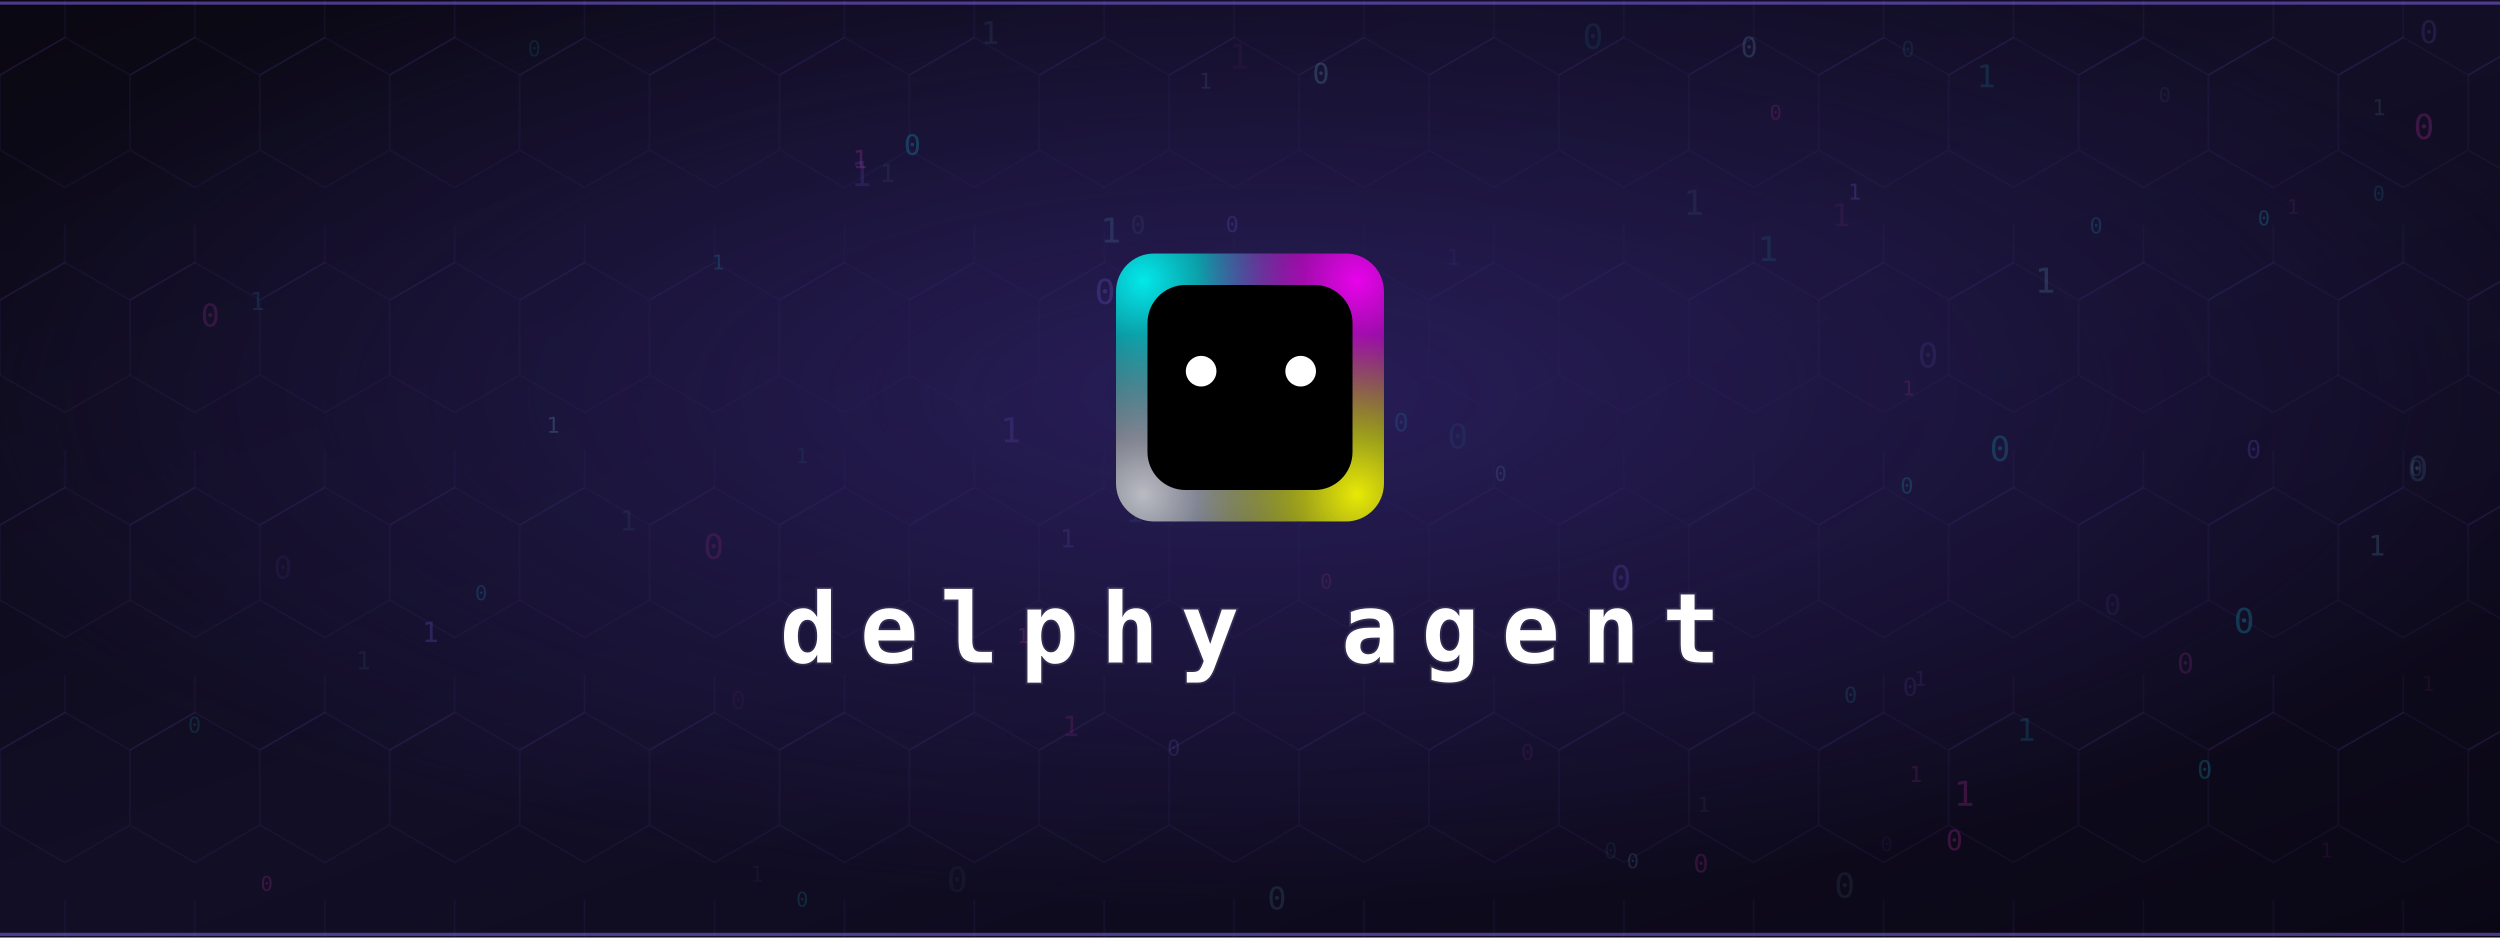
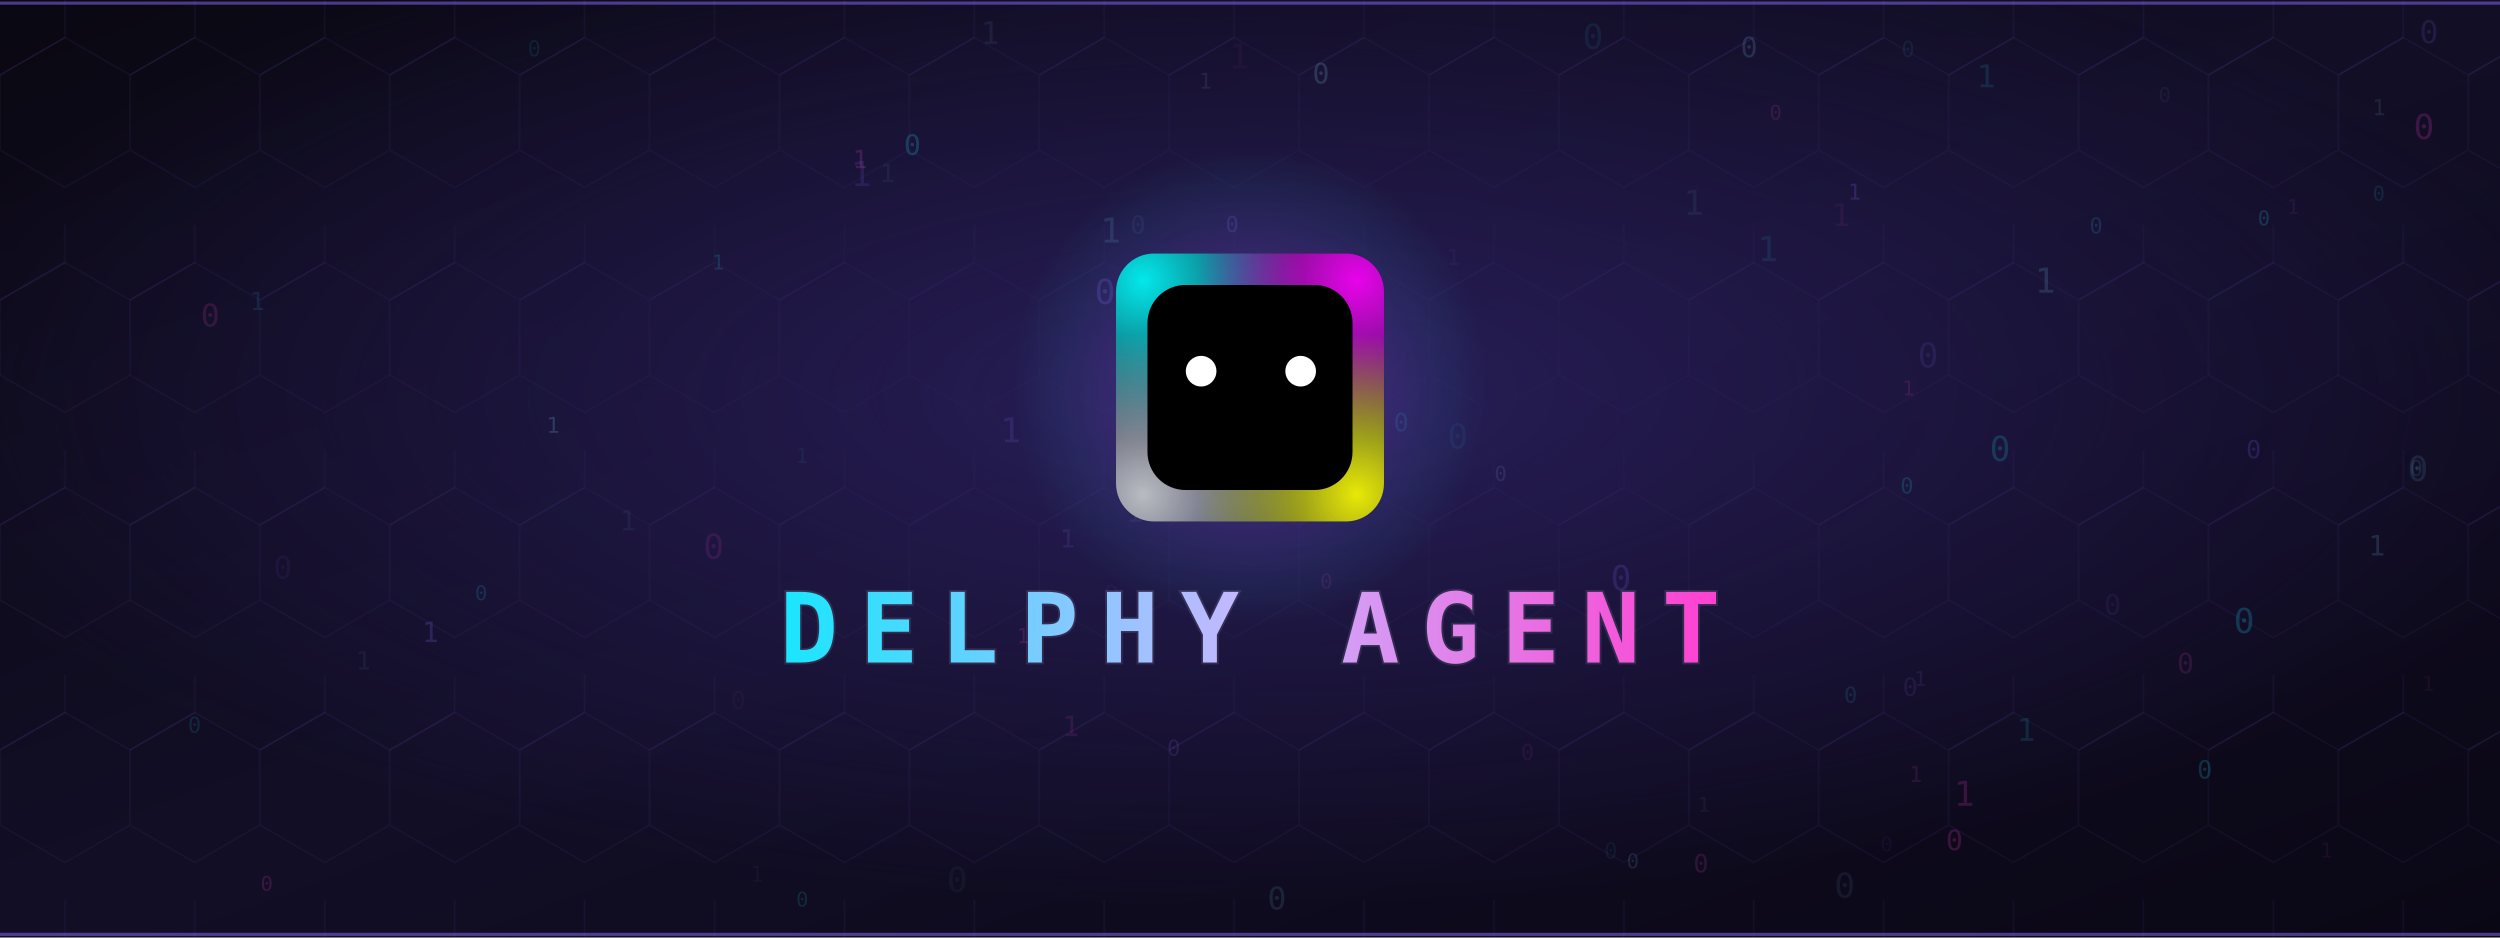
<svg xmlns="http://www.w3.org/2000/svg" width="1600" height="600" viewBox="0 0 1600 600" font-family="ui-monospace, SFMono-Regular, Menlo, Consolas, monospace">
  <defs>
    <linearGradient id="bg" x1="0" y1="0" x2="1" y2="1">
      <stop offset="0" stop-color="#0a0812" />
      <stop offset="0.5" stop-color="#120e26" />
      <stop offset="1" stop-color="#0a0715" />
    </linearGradient>
    <radialGradient id="centerGlow" cx="0.5" cy="0.42" r="0.55">
      <stop offset="0" stop-color="#2a1f5e" stop-opacity="0.9" />
      <stop offset="1" stop-color="#2a1f5e" stop-opacity="0" />
    </radialGradient>
    <radialGradient id="logoGlow" cx="0.5" cy="0.5" r="0.5">
      <stop offset="0" stop-color="#19e6ff" stop-opacity="0.32" />
      <stop offset="0.6" stop-color="#8b6bff" stop-opacity="0.15" />
      <stop offset="1" stop-color="#19e6ff" stop-opacity="0" />
    </radialGradient>
    <linearGradient id="wm" x1="0" y1="0" x2="1" y2="0">
      <stop offset="0" stop-color="#19e6ff" />
      <stop offset="0.5" stop-color="#c9b6ff" />
      <stop offset="1" stop-color="#ff3fd0" />
    </linearGradient>
    <radialGradient id="lg-cyan" cx="0.1" cy="0.1" r="0.6">
      <stop offset="0" stop-color="#00ffff" stop-opacity="0.9" />
      <stop offset="1" stop-color="#00ffff" stop-opacity="0" />
    </radialGradient>
    <radialGradient id="lg-mag" cx="0.9" cy="0.1" r="0.6">
      <stop offset="0" stop-color="#ff00ff" stop-opacity="0.9" />
      <stop offset="1" stop-color="#ff00ff" stop-opacity="0" />
    </radialGradient>
    <radialGradient id="lg-wht" cx="0.1" cy="0.9" r="0.6">
      <stop offset="0" stop-color="#ffffff" stop-opacity="0.7" />
      <stop offset="1" stop-color="#ffffff" stop-opacity="0" />
    </radialGradient>
    <radialGradient id="lg-yel" cx="0.9" cy="0.9" r="0.6">
      <stop offset="0" stop-color="#ffff00" stop-opacity="0.9" />
      <stop offset="1" stop-color="#ffff00" stop-opacity="0" />
    </radialGradient>
    <linearGradient id="lg-base" x1="0" y1="0" x2="1" y2="1">
      <stop offset="0" stop-color="#1a1a2e" />
      <stop offset="1" stop-color="#16213e" />
    </linearGradient>
    <pattern id="hex" width="83.14" height="144.00" patternUnits="userSpaceOnUse">
      <path d="M0.00,-48.00 L41.57,-24.00 L41.57,24.00 L0.00,48.00 L-41.57,24.00 L-41.57,-24.00 Z" fill="none" stroke="#8b6bff" stroke-width="1" opacity="0.07" />
      <path d="M41.57,24.00 L83.14,48.00 L83.14,96.00 L41.57,120.00 L0.00,96.00 L0.00,48.00 Z" fill="none" stroke="#8b6bff" stroke-width="1" opacity="0.07" />
    </pattern>
  </defs>
  <rect width="1600" height="600" fill="url(#bg)" />
  <rect width="1600" height="600" fill="url(#hex)" />
  <rect width="1600" height="600" fill="url(#centerGlow)" />
  <text x="270.0" y="410.9" font-size="18" fill="#8b6bff" opacity="0.2">1</text>
  <text x="1518.5" y="128.4" font-size="13" fill="#19e6ff" opacity="0.11">0</text>
  <text x="120.3" y="468.9" font-size="14" fill="#19e6ff" opacity="0.12">0</text>
  <text x="1217.4" y="253.0" font-size="13" fill="#ff3fd0" opacity="0.13">1</text>
  <text x="1026.7" y="549.4" font-size="14" fill="#19e6ff" opacity="0.07">0</text>
  <text x="720.7" y="334.0" font-size="18" fill="#7fd8ff" opacity="0.07">1</text>
  <text x="747.0" y="483.6" font-size="14" fill="#8b6bff" opacity="0.15">0</text>
  <text x="1041.1" y="555.7" font-size="13" fill="#7fd8ff" opacity="0.13">0</text>
  <text x="545.7" y="107.6" font-size="16" fill="#ff3fd0" opacity="0.19">1</text>
  <text x="509.3" y="296.3" font-size="13" fill="#19e6ff" opacity="0.07">1</text>
  <text x="1548.5" y="27.6" font-size="20" fill="#8b6bff" opacity="0.14">0</text>
  <text x="1544.7" y="88.9" font-size="22" fill="#ff3fd0" opacity="0.18">0</text>
  <text x="1203.5" y="544.8" font-size="13" fill="#8b6bff" opacity="0.06">0</text>
  <text x="1227.3" y="235.2" font-size="22" fill="#8b6bff" opacity="0.11">0</text>
  <text x="1515.7" y="355.5" font-size="18" fill="#7fd8ff" opacity="0.15">1</text>
  <text x="396.5" y="339.5" font-size="18" fill="#7fd8ff" opacity="0.06">1</text>
  <text x="1346.6" y="393.4" font-size="18" fill="#8b6bff" opacity="0.08">0<animate attributeName="opacity" values="0.08;0.32;0.08" dur="3.5s" begin="3.6s" repeatCount="indefinite" />
  </text>
  <text x="1550.1" y="442.2" font-size="13" fill="#ff3fd0" opacity="0.07">1</text>
  <text x="1437.5" y="293.3" font-size="16" fill="#8b6bff" opacity="0.18">0</text>
  <text x="678.4" y="350.3" font-size="16" fill="#8b6bff" opacity="0.13">1<animate attributeName="opacity" values="0.13;0.37;0.13" dur="4.8s" begin="0.0s" repeatCount="indefinite" />
  </text>
  <text x="1083.8" y="558.3" font-size="16" fill="#ff3fd0" opacity="0.15">0</text>
  <text x="925.9" y="169.5" font-size="14" fill="#8b6bff" opacity="0.07">1</text>
  <text x="304.0" y="384.1" font-size="13" fill="#19e6ff" opacity="0.15">0<animate attributeName="opacity" values="0.15;0.39;0.15" dur="4.1s" begin="1.3s" repeatCount="indefinite" />
  </text>
  <text x="784.4" y="148.5" font-size="14" fill="#8b6bff" opacity="0.18">0<animate attributeName="opacity" values="0.18;0.42;0.18" dur="4.7s" begin="3.0s" repeatCount="indefinite" />
  </text>
  <text x="956.5" y="307.7" font-size="13" fill="#7fd8ff" opacity="0.12">0<animate attributeName="opacity" values="0.12;0.36;0.12" dur="4.7s" begin="0.7s" repeatCount="indefinite" />
  </text>
  <text x="1124.8" y="167.1" font-size="22" fill="#19e6ff" opacity="0.09">1<animate attributeName="opacity" values="0.09;0.33;0.09" dur="4.6s" begin="4.0s" repeatCount="indefinite" />
  </text>
  <text x="1290.7" y="474.1" font-size="20" fill="#19e6ff" opacity="0.13">1<animate attributeName="opacity" values="0.13;0.37;0.13" dur="4.3s" begin="1.3s" repeatCount="indefinite" />
  </text>
  <text x="820.4" y="188.7" font-size="13" fill="#ff3fd0" opacity="0.2">0</text>
  <text x="509.5" y="580.2" font-size="13" fill="#19e6ff" opacity="0.14">0</text>
  <text x="1540.8" y="307.8" font-size="22" fill="#7fd8ff" opacity="0.12">0</text>
  <text x="1381.5" y="65.3" font-size="13" fill="#7fd8ff" opacity="0.06">0<animate attributeName="opacity" values="0.06;0.3;0.06" dur="4.3s" begin="1.6s" repeatCount="indefinite" />
  </text>
  <text x="679.9" y="471.1" font-size="18" fill="#ff3fd0" opacity="0.12">1</text>
  <text x="1518.3" y="73.7" font-size="14" fill="#7fd8ff" opacity="0.11">1</text>
  <text x="349.7" y="277.0" font-size="14" fill="#7fd8ff" opacity="0.19">1</text>
  <text x="973.4" y="486.3" font-size="14" fill="#ff3fd0" opacity="0.08">0</text>
  <text x="1132.5" y="76.6" font-size="13" fill="#ff3fd0" opacity="0.14">0</text>
  <text x="1174.0" y="574.5" font-size="22" fill="#7fd8ff" opacity="0.08">0</text>
  <text x="1015.4" y="406.4" font-size="13" fill="#19e6ff" opacity="0.1">1<animate attributeName="opacity" values="0.1;0.34;0.1" dur="5.0s" begin="0.6s" repeatCount="indefinite" />
  </text>
  <text x="1077.3" y="137.5" font-size="22" fill="#7fd8ff" opacity="0.07">1</text>
  <text x="640.2" y="283.1" font-size="22" fill="#8b6bff" opacity="0.15">1</text>
  <text x="166.8" y="570.1" font-size="13" fill="#ff3fd0" opacity="0.17">0</text>
  <text x="1114.0" y="36.6" font-size="18" fill="#7fd8ff" opacity="0.16">0<animate attributeName="opacity" values="0.16;0.4;0.16" dur="2.6s" begin="2.2s" repeatCount="indefinite" />
  </text>
  <text x="159.8" y="198.4" font-size="16" fill="#19e6ff" opacity="0.11">1<animate attributeName="opacity" values="0.11;0.35;0.11" dur="4.8s" begin="3.3s" repeatCount="indefinite" />
  </text>
  <text x="840.0" y="53.4" font-size="18" fill="#7fd8ff" opacity="0.18">0<animate attributeName="opacity" values="0.18;0.42;0.18" dur="4.2s" begin="3.3s" repeatCount="indefinite" />
  </text>
  <text x="926.3" y="287.0" font-size="22" fill="#19e6ff" opacity="0.06">0</text>
  <text x="1180.2" y="449.7" font-size="14" fill="#19e6ff" opacity="0.12">0</text>
  <text x="849.6" y="300.2" font-size="14" fill="#ff3fd0" opacity="0.07">1</text>
  <text x="1012.9" y="31.2" font-size="22" fill="#19e6ff" opacity="0.08">0<animate attributeName="opacity" values="0.08;0.32;0.08" dur="4.9s" begin="1.4s" repeatCount="indefinite" />
  </text>
  <text x="563.1" y="116.5" font-size="16" fill="#7fd8ff" opacity="0.07">1<animate attributeName="opacity" values="0.07;0.31;0.07" dur="5.2s" begin="2.2s" repeatCount="indefinite" />
  </text>
  <text x="650.8" y="411.5" font-size="13" fill="#ff3fd0" opacity="0.17">1<animate attributeName="opacity" values="0.17;0.41;0.17" dur="2.7s" begin="1.4s" repeatCount="indefinite" />
  </text>
  <text x="844.9" y="376.6" font-size="13" fill="#ff3fd0" opacity="0.12">0<animate attributeName="opacity" values="0.12;0.36;0.12" dur="5.0s" begin="3.2s" repeatCount="indefinite" />
  </text>
  <text x="1429.6" y="405.1" font-size="22" fill="#19e6ff" opacity="0.2">0</text>
  <text x="1485.0" y="548.7" font-size="13" fill="#ff3fd0" opacity="0.08">1<animate attributeName="opacity" values="0.08;0.32;0.08" dur="2.7s" begin="1.5s" repeatCount="indefinite" />
  </text>
  <text x="1182.7" y="127.7" font-size="14" fill="#8b6bff" opacity="0.2">1</text>
  <text x="1225.0" y="438.9" font-size="13" fill="#8b6bff" opacity="0.11">1<animate attributeName="opacity" values="0.11;0.35;0.11" dur="4.1s" begin="3.3s" repeatCount="indefinite" />
  </text>
  <text x="578.5" y="99.1" font-size="18" fill="#19e6ff" opacity="0.2">0</text>
  <text x="1172.1" y="144.7" font-size="20" fill="#ff3fd0" opacity="0.07">1<animate attributeName="opacity" values="0.07;0.31;0.07" dur="3.8s" begin="2.6s" repeatCount="indefinite" />
  </text>
  <text x="1217.7" y="445.3" font-size="16" fill="#8b6bff" opacity="0.11">0</text>
  <text x="777.7" y="174.1" font-size="14" fill="#19e6ff" opacity="0.17">1</text>
  <text x="700.6" y="194.5" font-size="22" fill="#8b6bff" opacity="0.2">0</text>
  <text x="627.6" y="28.1" font-size="20" fill="#7fd8ff" opacity="0.08">1<animate attributeName="opacity" values="0.08;0.32;0.08" dur="4.7s" begin="3.2s" repeatCount="indefinite" />
  </text>
  <text x="767.2" y="56.7" font-size="14" fill="#7fd8ff" opacity="0.1">1</text>
  <text x="891.9" y="276.0" font-size="16" fill="#19e6ff" opacity="0.11">0<animate attributeName="opacity" values="0.11;0.35;0.11" dur="4.8s" begin="3.2s" repeatCount="indefinite" />
  </text>
  <text x="1463.6" y="136.9" font-size="13" fill="#ff3fd0" opacity="0.09">1<animate attributeName="opacity" values="0.09;0.33;0.09" dur="4.7s" begin="3.7s" repeatCount="indefinite" />
  </text>
  <text x="175.0" y="370.3" font-size="20" fill="#8b6bff" opacity="0.07">0</text>
  <text x="786.5" y="43.9" font-size="22" fill="#ff3fd0" opacity="0.05">1</text>
  <text x="455.7" y="172.4" font-size="13" fill="#19e6ff" opacity="0.16">1</text>
  <text x="811.2" y="582.0" font-size="20" fill="#7fd8ff" opacity="0.12">0</text>
  <text x="870.3" y="267.3" font-size="22" fill="#ff3fd0" opacity="0.07">0</text>
  <text x="705.9" y="387.5" font-size="18" fill="#8b6bff" opacity="0.05">0</text>
  <text x="723.5" y="149.5" font-size="16" fill="#7fd8ff" opacity="0.07">0<animate attributeName="opacity" values="0.07;0.31;0.07" dur="3.4s" begin="2.8s" repeatCount="indefinite" />
  </text>
  <text x="480.1" y="564.2" font-size="14" fill="#8b6bff" opacity="0.07">1</text>
  <text x="1337.3" y="149.3" font-size="14" fill="#19e6ff" opacity="0.14">0<animate attributeName="opacity" values="0.14;0.38;0.14" dur="2.9s" begin="2.8s" repeatCount="indefinite" />
  </text>
  <text x="337.7" y="36.0" font-size="14" fill="#19e6ff" opacity="0.09">0</text>
  <text x="1245.4" y="544.1" font-size="18" fill="#ff3fd0" opacity="0.19">0</text>
  <text x="1086.5" y="519.5" font-size="13" fill="#7fd8ff" opacity="0.06">1</text>
  <text x="1273.4" y="295.0" font-size="22" fill="#19e6ff" opacity="0.17">0<animate attributeName="opacity" values="0.17;0.41;0.17" dur="3.9s" begin="1.0s" repeatCount="indefinite" />
  </text>
  <text x="1302.3" y="187.3" font-size="22" fill="#7fd8ff" opacity="0.15">1</text>
  <text x="1265.1" y="55.8" font-size="20" fill="#19e6ff" opacity="0.12">1</text>
  <text x="227.8" y="428.4" font-size="16" fill="#7fd8ff" opacity="0.07">1</text>
  <text x="704.2" y="155.2" font-size="22" fill="#7fd8ff" opacity="0.13">1<animate attributeName="opacity" values="0.13;0.37;0.13" dur="5.3s" begin="0.9s" repeatCount="indefinite" />
  </text>
  <text x="1393.3" y="430.9" font-size="18" fill="#ff3fd0" opacity="0.14">0</text>
  <text x="1216.9" y="36.4" font-size="14" fill="#19e6ff" opacity="0.08">0<animate attributeName="opacity" values="0.08;0.32;0.08" dur="5.3s" begin="0.1s" repeatCount="indefinite" />
  </text>
  <text x="1221.8" y="500.4" font-size="14" fill="#ff3fd0" opacity="0.13">1</text>
  <text x="450.1" y="357.6" font-size="22" fill="#ff3fd0" opacity="0.12">0</text>
  <text x="1406.2" y="498.2" font-size="16" fill="#19e6ff" opacity="0.18">0<animate attributeName="opacity" values="0.18;0.42;0.18" dur="5.4s" begin="1.3s" repeatCount="indefinite" />
  </text>
  <text x="606.0" y="570.8" font-size="22" fill="#7fd8ff" opacity="0.05">0</text>
  <text x="1445.0" y="144.2" font-size="13" fill="#19e6ff" opacity="0.18">0</text>
  <text x="1542.3" y="304.6" font-size="14" fill="#7fd8ff" opacity="0.11">0</text>
  <text x="1216.2" y="315.8" font-size="14" fill="#19e6ff" opacity="0.16">0<animate attributeName="opacity" values="0.16;0.4;0.16" dur="2.9s" begin="1.9s" repeatCount="indefinite" />
  </text>
  <text x="128.5" y="208.9" font-size="20" fill="#ff3fd0" opacity="0.15">0</text>
  <text x="467.7" y="453.9" font-size="16" fill="#ff3fd0" opacity="0.05">0</text>
  <text x="1250.5" y="515.7" font-size="22" fill="#ff3fd0" opacity="0.18">1<animate attributeName="opacity" values="0.18;0.42;0.18" dur="3.6s" begin="2.1s" repeatCount="indefinite" />
  </text>
  <text x="1030.8" y="377.7" font-size="22" fill="#8b6bff" opacity="0.17">0<animate attributeName="opacity" values="0.17;0.41;0.17" dur="4.8s" begin="0.0s" repeatCount="indefinite" />
  </text>
  <text x="544.5" y="119.1" font-size="22" fill="#8b6bff" opacity="0.13">1<animate attributeName="opacity" values="0.13;0.37;0.13" dur="2.7s" begin="1.3s" repeatCount="indefinite" />
  </text>
  <line x1="0" y1="2" x2="1600" y2="2" stroke="#8b6bff" stroke-width="2" opacity="0.5" />
  <line x1="0" y1="598" x2="1600" y2="598" stroke="#8b6bff" stroke-width="2" opacity="0.5" />
  <g transform="translate(702.0,150) scale(1.6333)">
+     <circle cx="60" cy="60" r="94" fill="url(#logoGlow)" />
    <rect x="7.5" y="7.5" width="105" height="105" rx="14.89" fill="url(#lg-base)" />
    <rect x="7.5" y="7.5" width="105" height="105" rx="14.89" fill="url(#lg-cyan)" />
    <rect x="7.5" y="7.5" width="105" height="105" rx="14.89" fill="url(#lg-mag)" />
    <rect x="7.5" y="7.5" width="105" height="105" rx="14.89" fill="url(#lg-wht)" />
    <rect x="7.5" y="7.5" width="105" height="105" rx="14.89" fill="url(#lg-yel)" />
    <rect x="19.83" y="19.83" width="80.34" height="80.34" rx="14.89" fill="#000" />
    <ellipse cx="40.85" cy="53.61" rx="6" ry="6" fill="#fff">
      <animate attributeName="ry" values="6;6;0.5;6;6" keyTimes="0;0.90;0.94;0.98;1" dur="3s" calcMode="linear" repeatCount="indefinite" />
    </ellipse>
    <ellipse cx="79.85" cy="53.61" rx="6" ry="6" fill="#fff">
      <animate attributeName="ry" values="6;6;0.5;6;6" keyTimes="0;0.90;0.94;0.98;1" dur="3s" calcMode="linear" repeatCount="indefinite" />
    </ellipse>
  </g>
-   <text x="800.0" y="424" text-anchor="middle" font-size="62" font-weight="bold" letter-spacing="14" fill="none" stroke="#ffffff" stroke-width="2.4" opacity="0.10">delphy agent</text>
-   <text x="800.0" y="424" text-anchor="middle" font-size="62" font-weight="bold" letter-spacing="14" fill="#ffffff">delphy agent</text>
+   <text x="800.0" y="424" text-anchor="middle" font-size="62" font-weight="bold" letter-spacing="14" fill="none" stroke="#ffffff" stroke-width="2.4" opacity="0.10">DELPHY AGENT</text>
+   <text x="800.0" y="424" text-anchor="middle" font-size="62" font-weight="bold" letter-spacing="14" fill="url(#wm)">DELPHY AGENT</text>
  <line x1="650.0" y1="458" x2="950.0" y2="458" stroke="url(#wm)" stroke-width="1.5" opacity="0.5" />
</svg>
